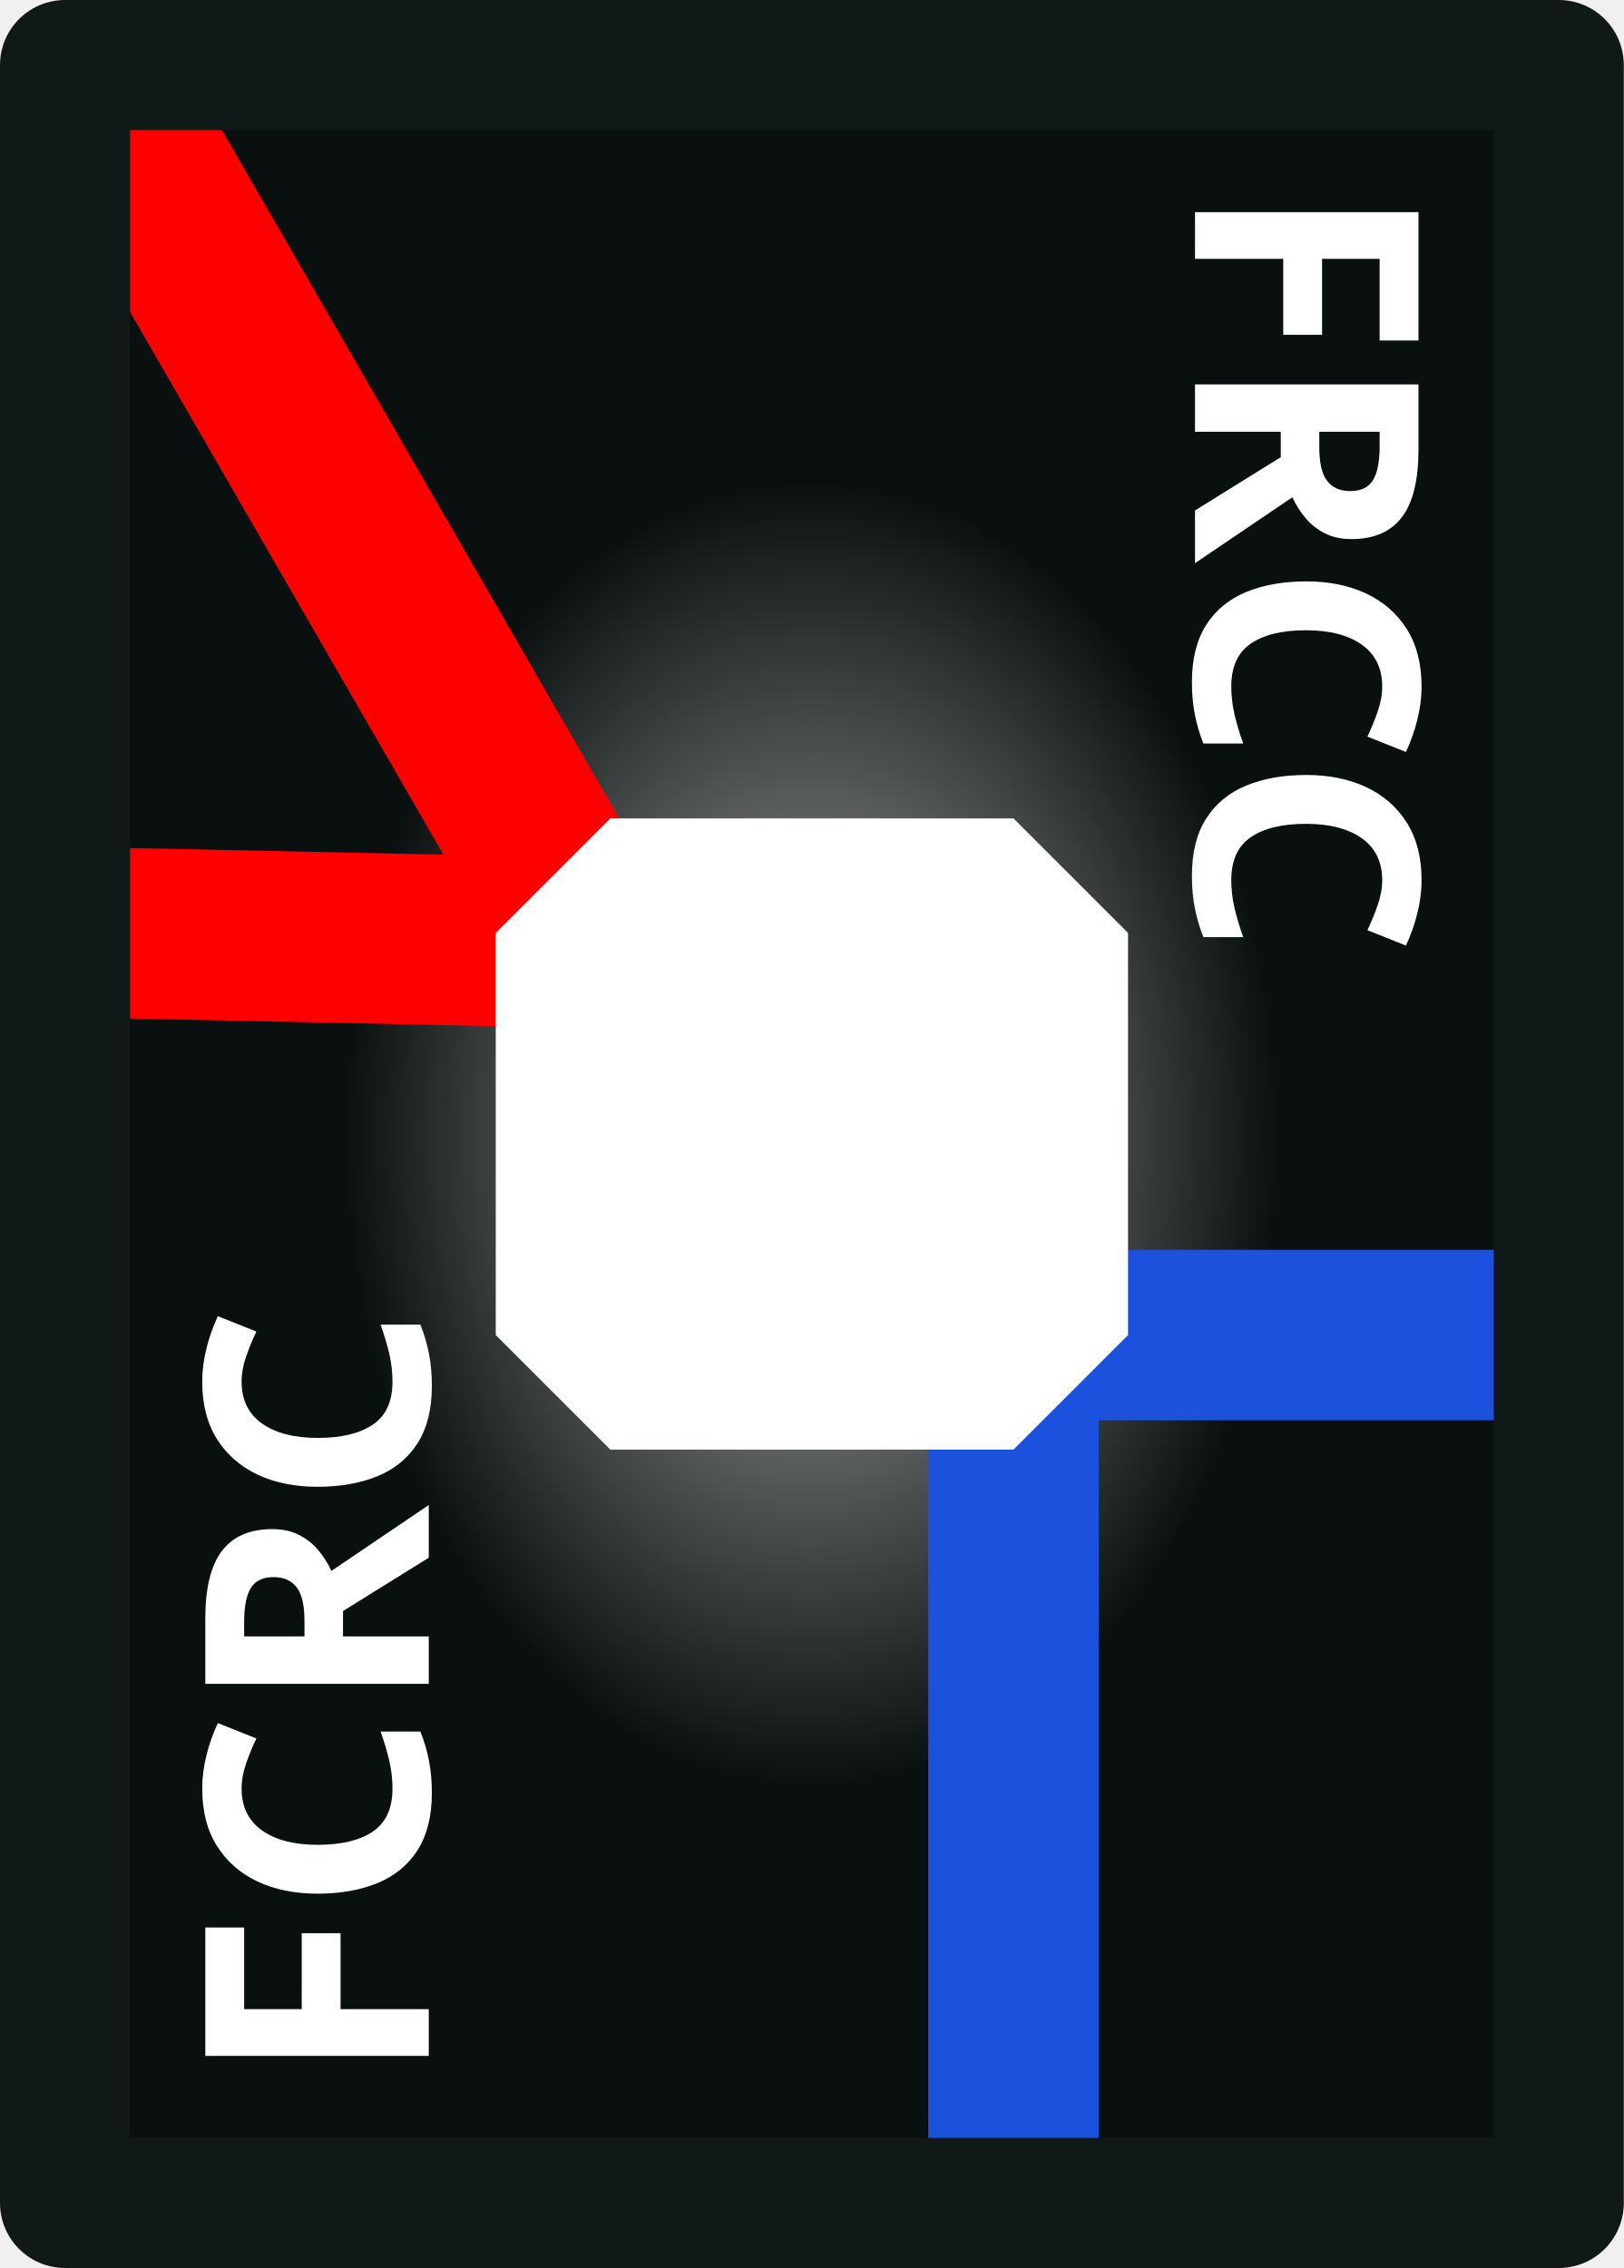
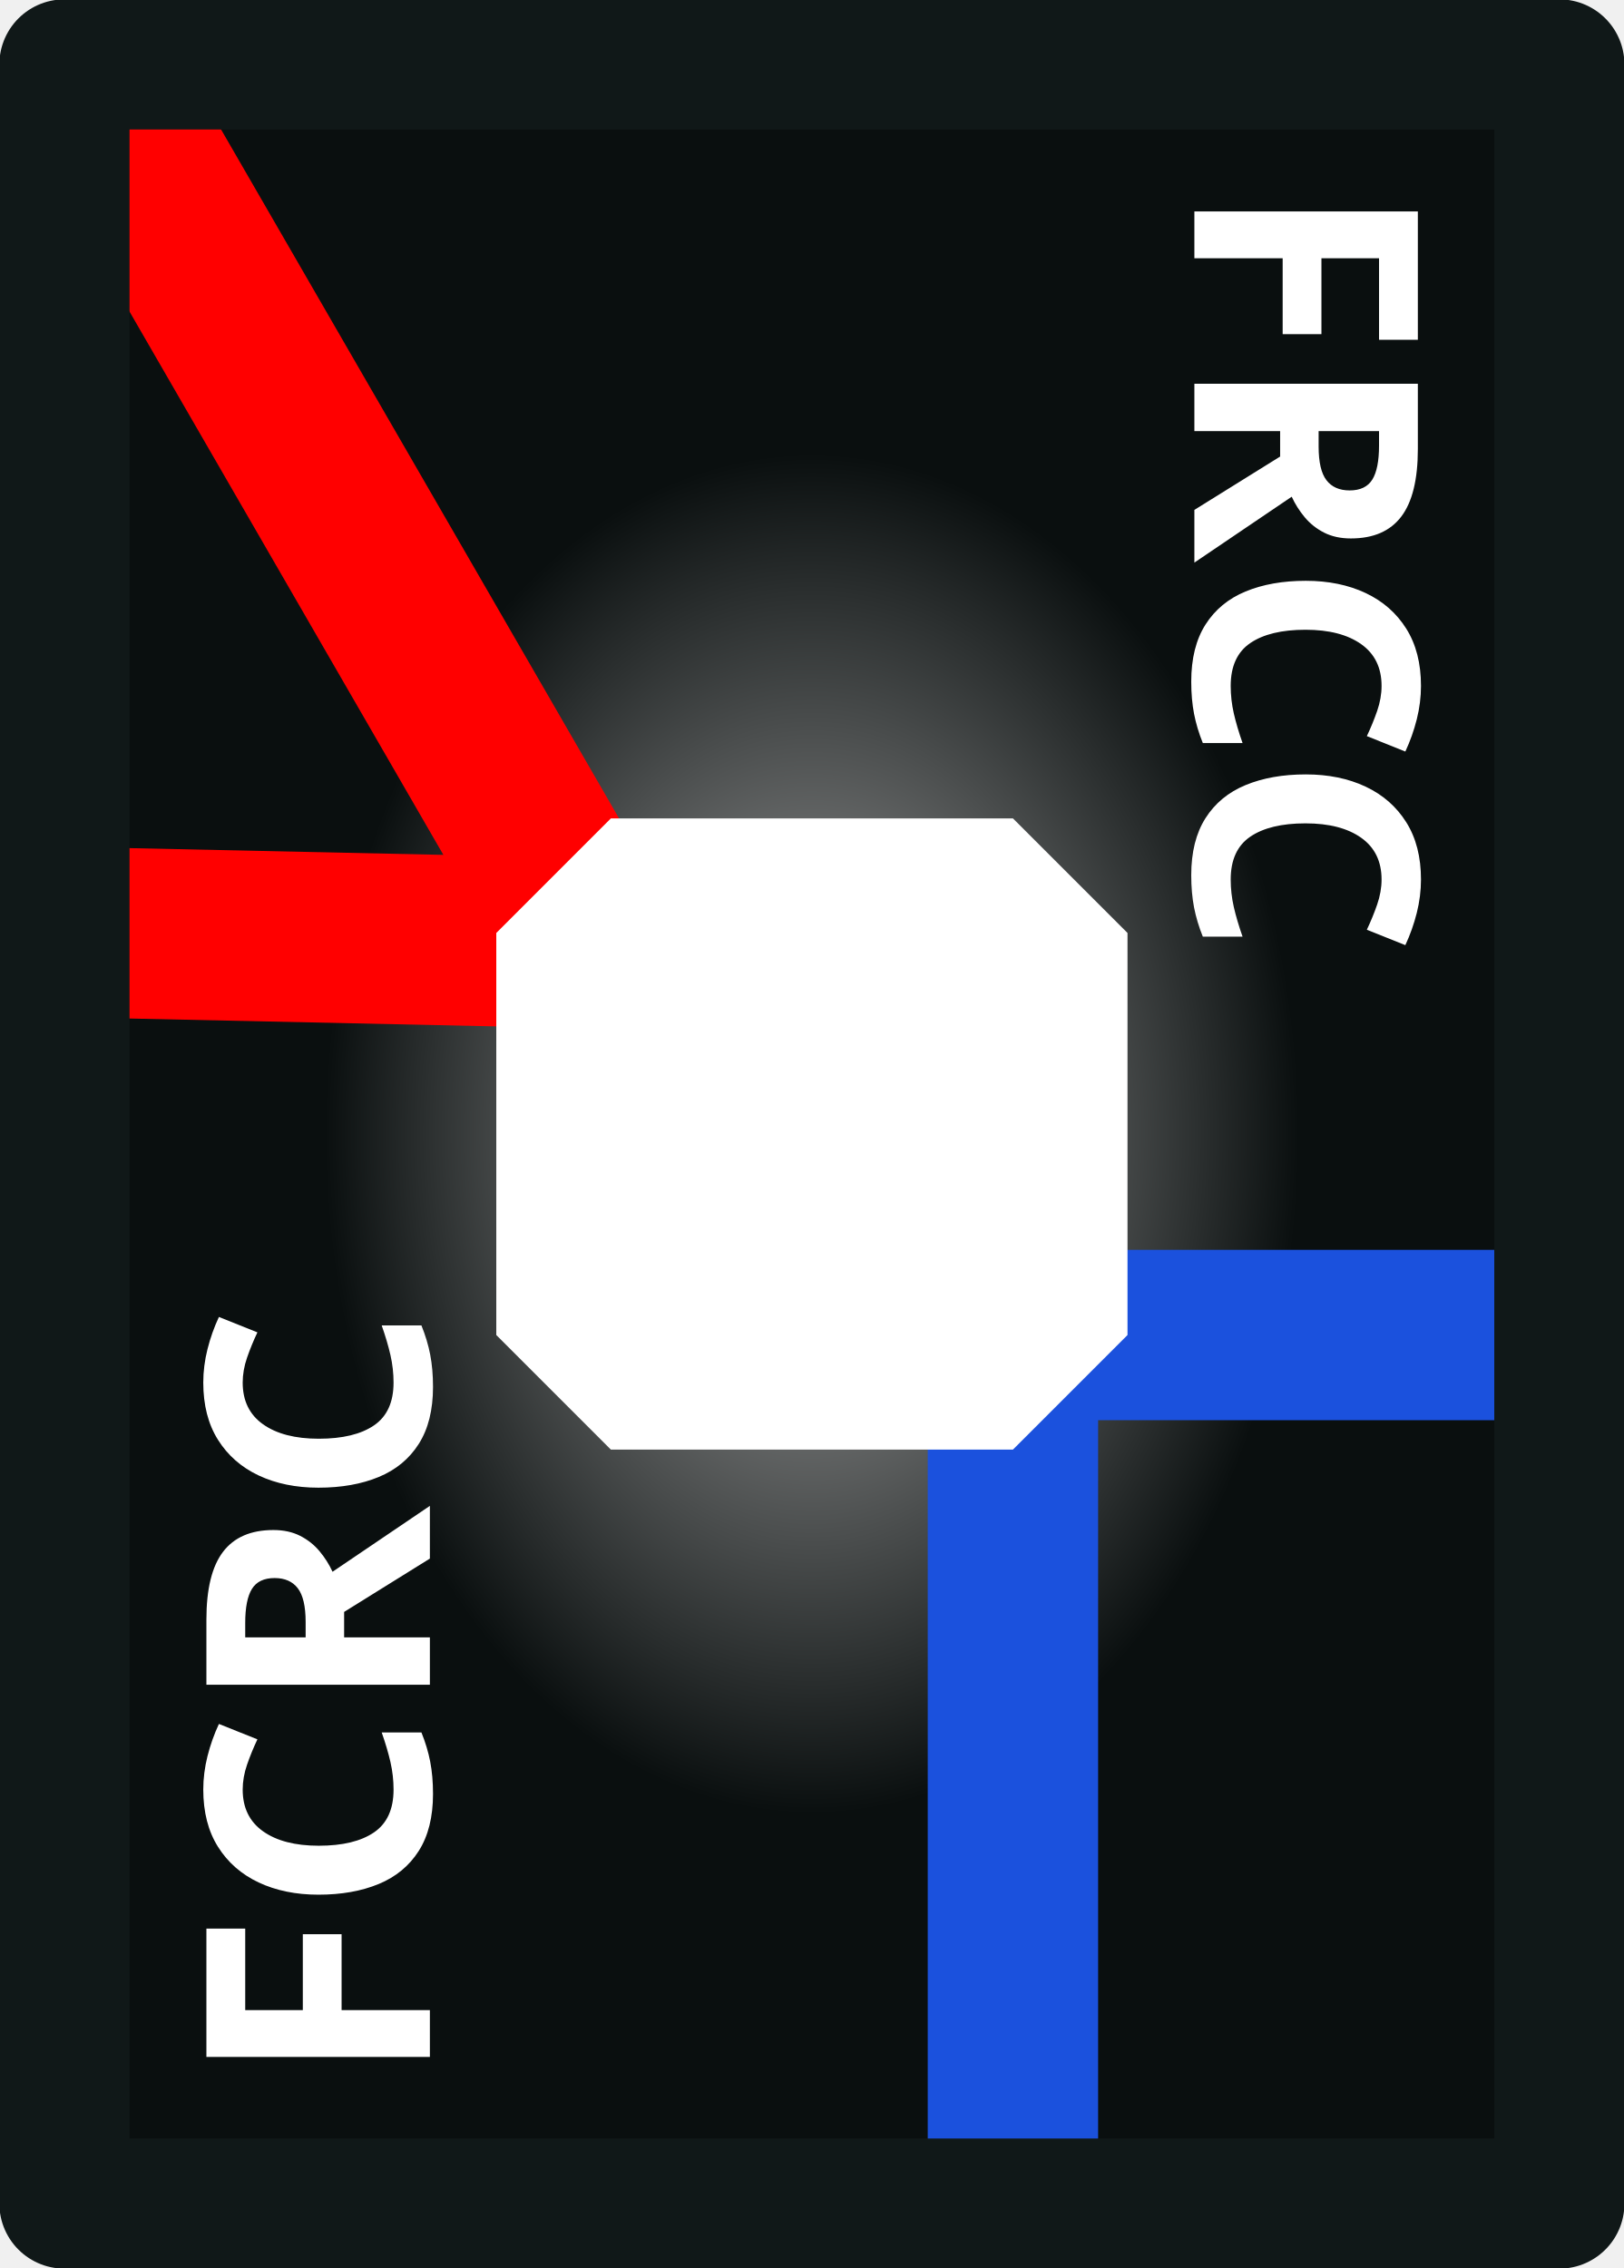
- <svg xmlns="http://www.w3.org/2000/svg" xmlns:xlink="http://www.w3.org/1999/xlink" xml:space="preserve" viewBox="0 0 238.11 332.598">
+ <svg xmlns="http://www.w3.org/2000/svg" xmlns:xlink="http://www.w3.org/1999/xlink" xml:space="preserve" viewBox="0 0 630 880">
  <defs>
-     <radialGradient xlink:href="#a" id="b" cx="317.5" cy="444.5" r="317.5" fx="317.5" fy="444.5" gradientTransform="matrix(.37505 0 0 .5237 -.02157073 -66.48923)" gradientUnits="userSpaceOnUse" />
+     <radialGradient xlink:href="#a" id="b" cx="317.5" cy="444.5" r="317.5" fx="317.5" fy="444.5" gradientTransform="matrix(.9923 0 0 1.38565 0 -176)" gradientUnits="userSpaceOnUse" />
    <linearGradient id="a">
      <stop offset="0" stop-color="#ababab" />
-       <stop offset=".576" stop-color="#0a0f0f" />
+       <stop offset=".6" stop-color="#0a0f0f" />
    </linearGradient>
  </defs>
-   <path fill="url(#b)" d="M16.798 16.798h204.514v299.002H16.798z" paint-order="markers stroke fill" />
-   <path fill="none" stroke="#1b51dd" stroke-width="25" d="M148.615 315.8V195.783h72.697" paint-order="markers stroke fill" />
-   <path fill="none" stroke="red" stroke-width="25" d="m16.798 16.798 70.143 121.492-70.143-1.474" paint-order="markers stroke fill" />
-   <path fill="#fff" stroke="#fff" stroke-linejoin="bevel" stroke-width="33.596" d="M89.495 136.816h59.12v58.967H89.495z" paint-order="markers stroke fill" />
-   <text xml:space="preserve" x="26.931" y="-175.461" fill="#fff" stroke-linejoin="bevel" stroke-width="3.746" font-family="Tahoma" font-size="45.946" font-weight="700" paint-order="markers stroke fill" style="-inkscape-font-specification:'Tahoma, Bold';font-variant-ligatures:normal;font-variant-caps:normal;font-variant-numeric:normal;font-variant-east-asian:normal;text-align:start" transform="matrix(0 1.0013 -.9987 0 0 0)">
-     <tspan x="26.931" y="-175.461" style="-inkscape-font-specification:'Tahoma, Bold';font-variant-ligatures:normal;font-variant-caps:normal;font-variant-numeric:normal;font-variant-east-asian:normal">FRCC</tspan>
+   <path fill="url(#b)" d="M44 44h541v791H44z" paint-order="markers stroke fill" />
+   <path fill="none" stroke="#1b51dd" stroke-width="66.1" d="M393 836V518h193" paint-order="markers stroke fill" />
+   <path fill="none" stroke="red" stroke-width="66.1" d="m44 44 186 322-186-4" paint-order="markers stroke fill" />
+   <path fill="#fff" stroke="#fff" stroke-linejoin="bevel" stroke-width="88.9" d="M237 362h156v156H237z" paint-order="markers stroke fill" />
+   <text xml:space="preserve" x="71" y="-464" fill="#fff" stroke-linejoin="bevel" stroke-width="9.9" font-family="Tahoma" font-size="121.6" font-weight="700" paint-order="markers stroke fill" style="-inkscape-font-specification:'Tahoma, Bold';font-variant-ligatures:normal;font-variant-caps:normal;font-variant-numeric:normal;font-variant-east-asian:normal;text-align:start" transform="matrix(0 1.0013 -.9987 0 0 0)">
+     <tspan x="71" y="-464" style="-inkscape-font-specification:'Tahoma, Bold';font-variant-ligatures:normal;font-variant-caps:normal;font-variant-numeric:normal;font-variant-east-asian:normal">FRCC</tspan>
  </text>
-   <text xml:space="preserve" x="-305.238" y="62.957" fill="#fff" stroke-linejoin="bevel" stroke-width="3.746" font-family="Tahoma" font-size="45.946" font-weight="700" paint-order="markers stroke fill" style="-inkscape-font-specification:'Tahoma, Bold';font-variant-ligatures:normal;font-variant-caps:normal;font-variant-numeric:normal;font-variant-east-asian:normal;text-align:start" transform="matrix(0 -1.0013 .9987 0 0 0)">
-     <tspan x="-305.238" y="62.957" style="-inkscape-font-specification:'Tahoma, Bold';font-variant-ligatures:normal;font-variant-caps:normal;font-variant-numeric:normal;font-variant-east-asian:normal">FCRC</tspan>
+   <text xml:space="preserve" x="-808" y="167" fill="#fff" stroke-linejoin="bevel" stroke-width="9.9" font-family="Tahoma" font-size="121.6" font-weight="700" paint-order="markers stroke fill" style="-inkscape-font-specification:'Tahoma, Bold';font-variant-ligatures:normal;font-variant-caps:normal;font-variant-numeric:normal;font-variant-east-asian:normal;text-align:start" transform="matrix(0 -1.0013 .9987 0 0 0)">
+     <tspan x="-808" y="167" style="-inkscape-font-specification:'Tahoma, Bold';font-variant-ligatures:normal;font-variant-caps:normal;font-variant-numeric:normal;font-variant-east-asian:normal">FCRC</tspan>
  </text>
-   <path fill="none" stroke="#101818" stroke-linecap="round" stroke-linejoin="round" stroke-width="19.075" d="M9.538 9.538h219.035v313.523H9.538z" paint-order="markers stroke fill" />
+   <path fill="none" stroke="#101818" stroke-linecap="round" stroke-linejoin="round" stroke-width="50.5" d="M25 25h580v830H25z" paint-order="markers stroke fill" />
</svg>
